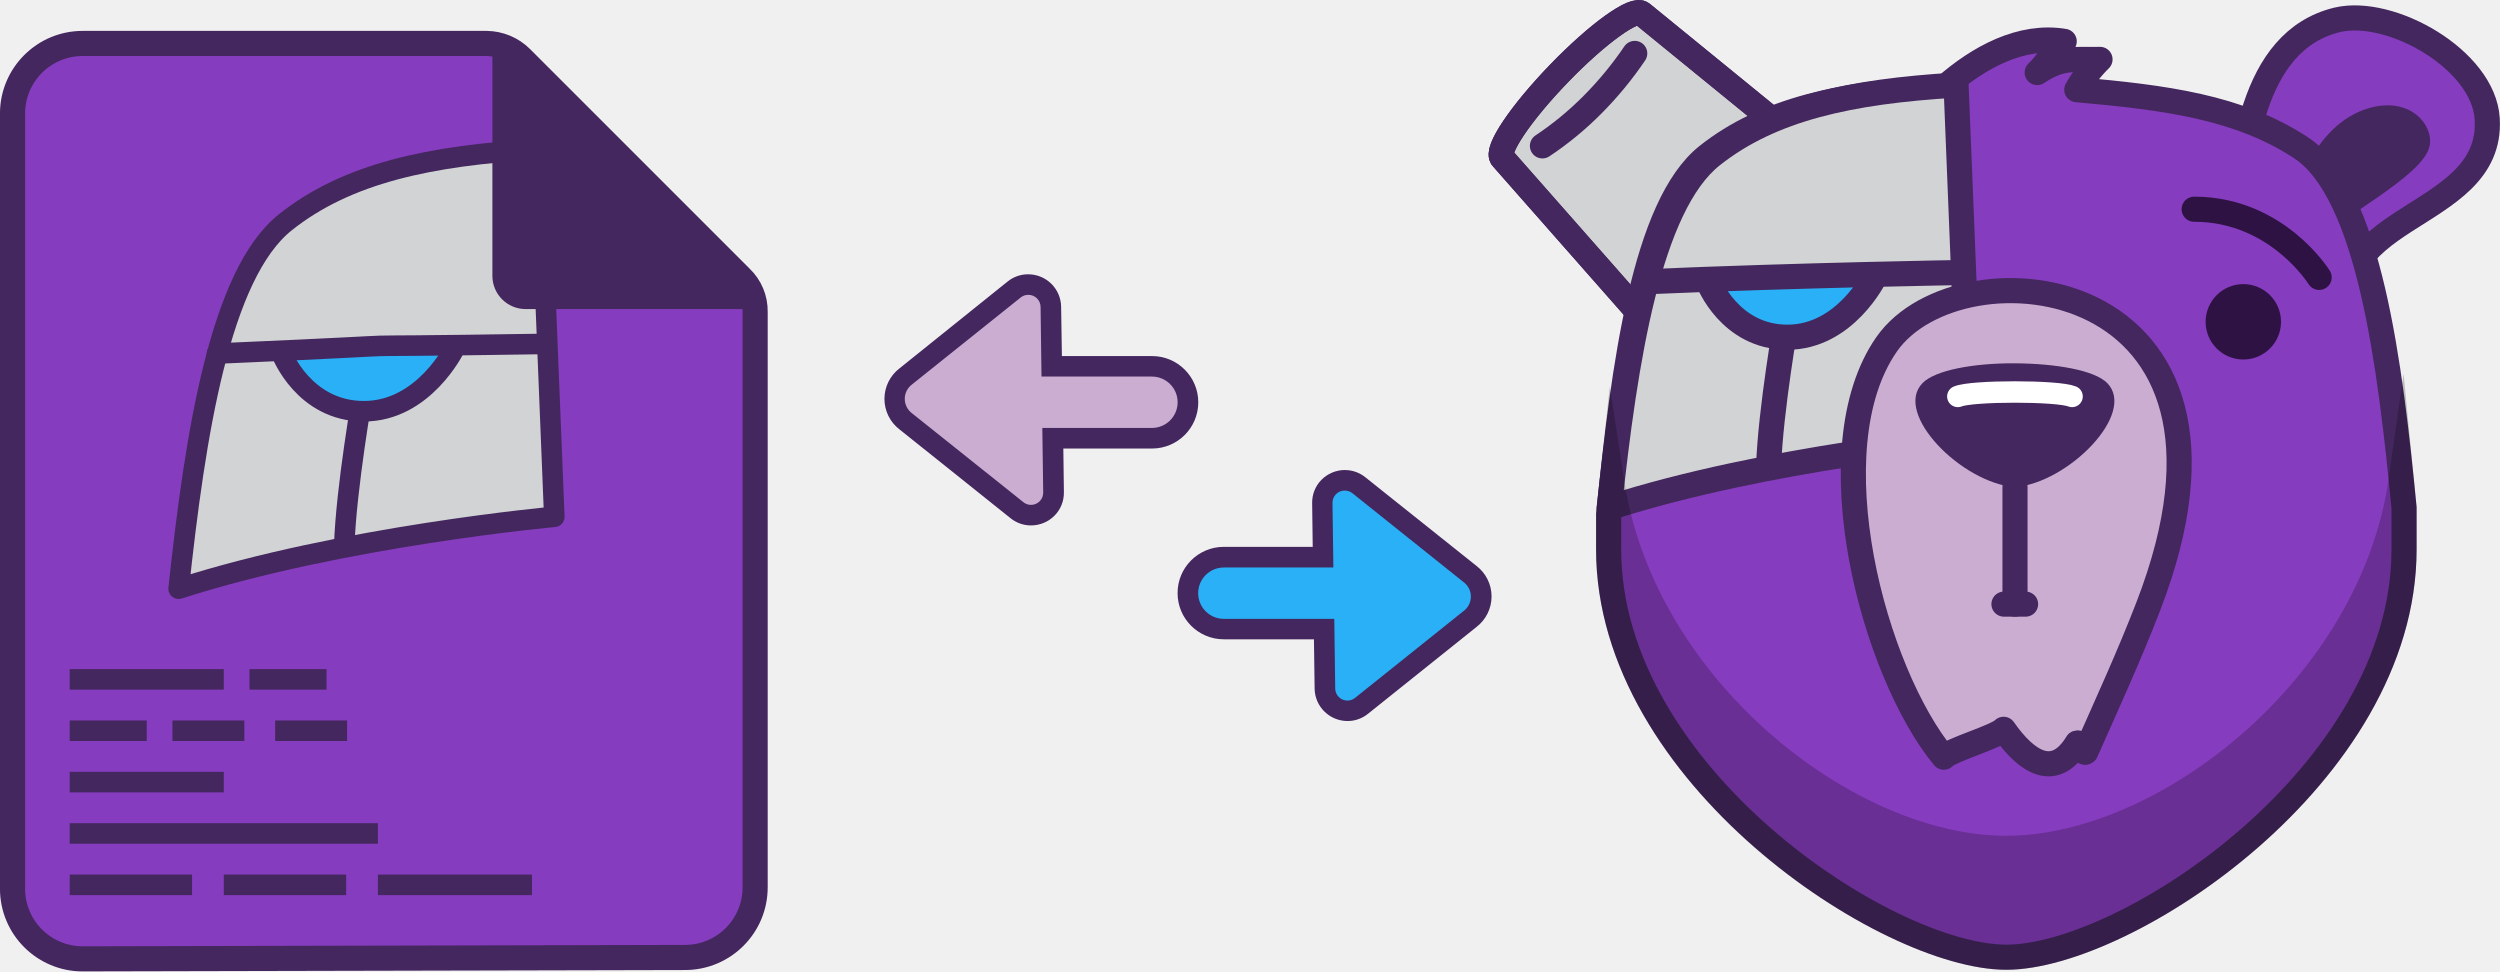
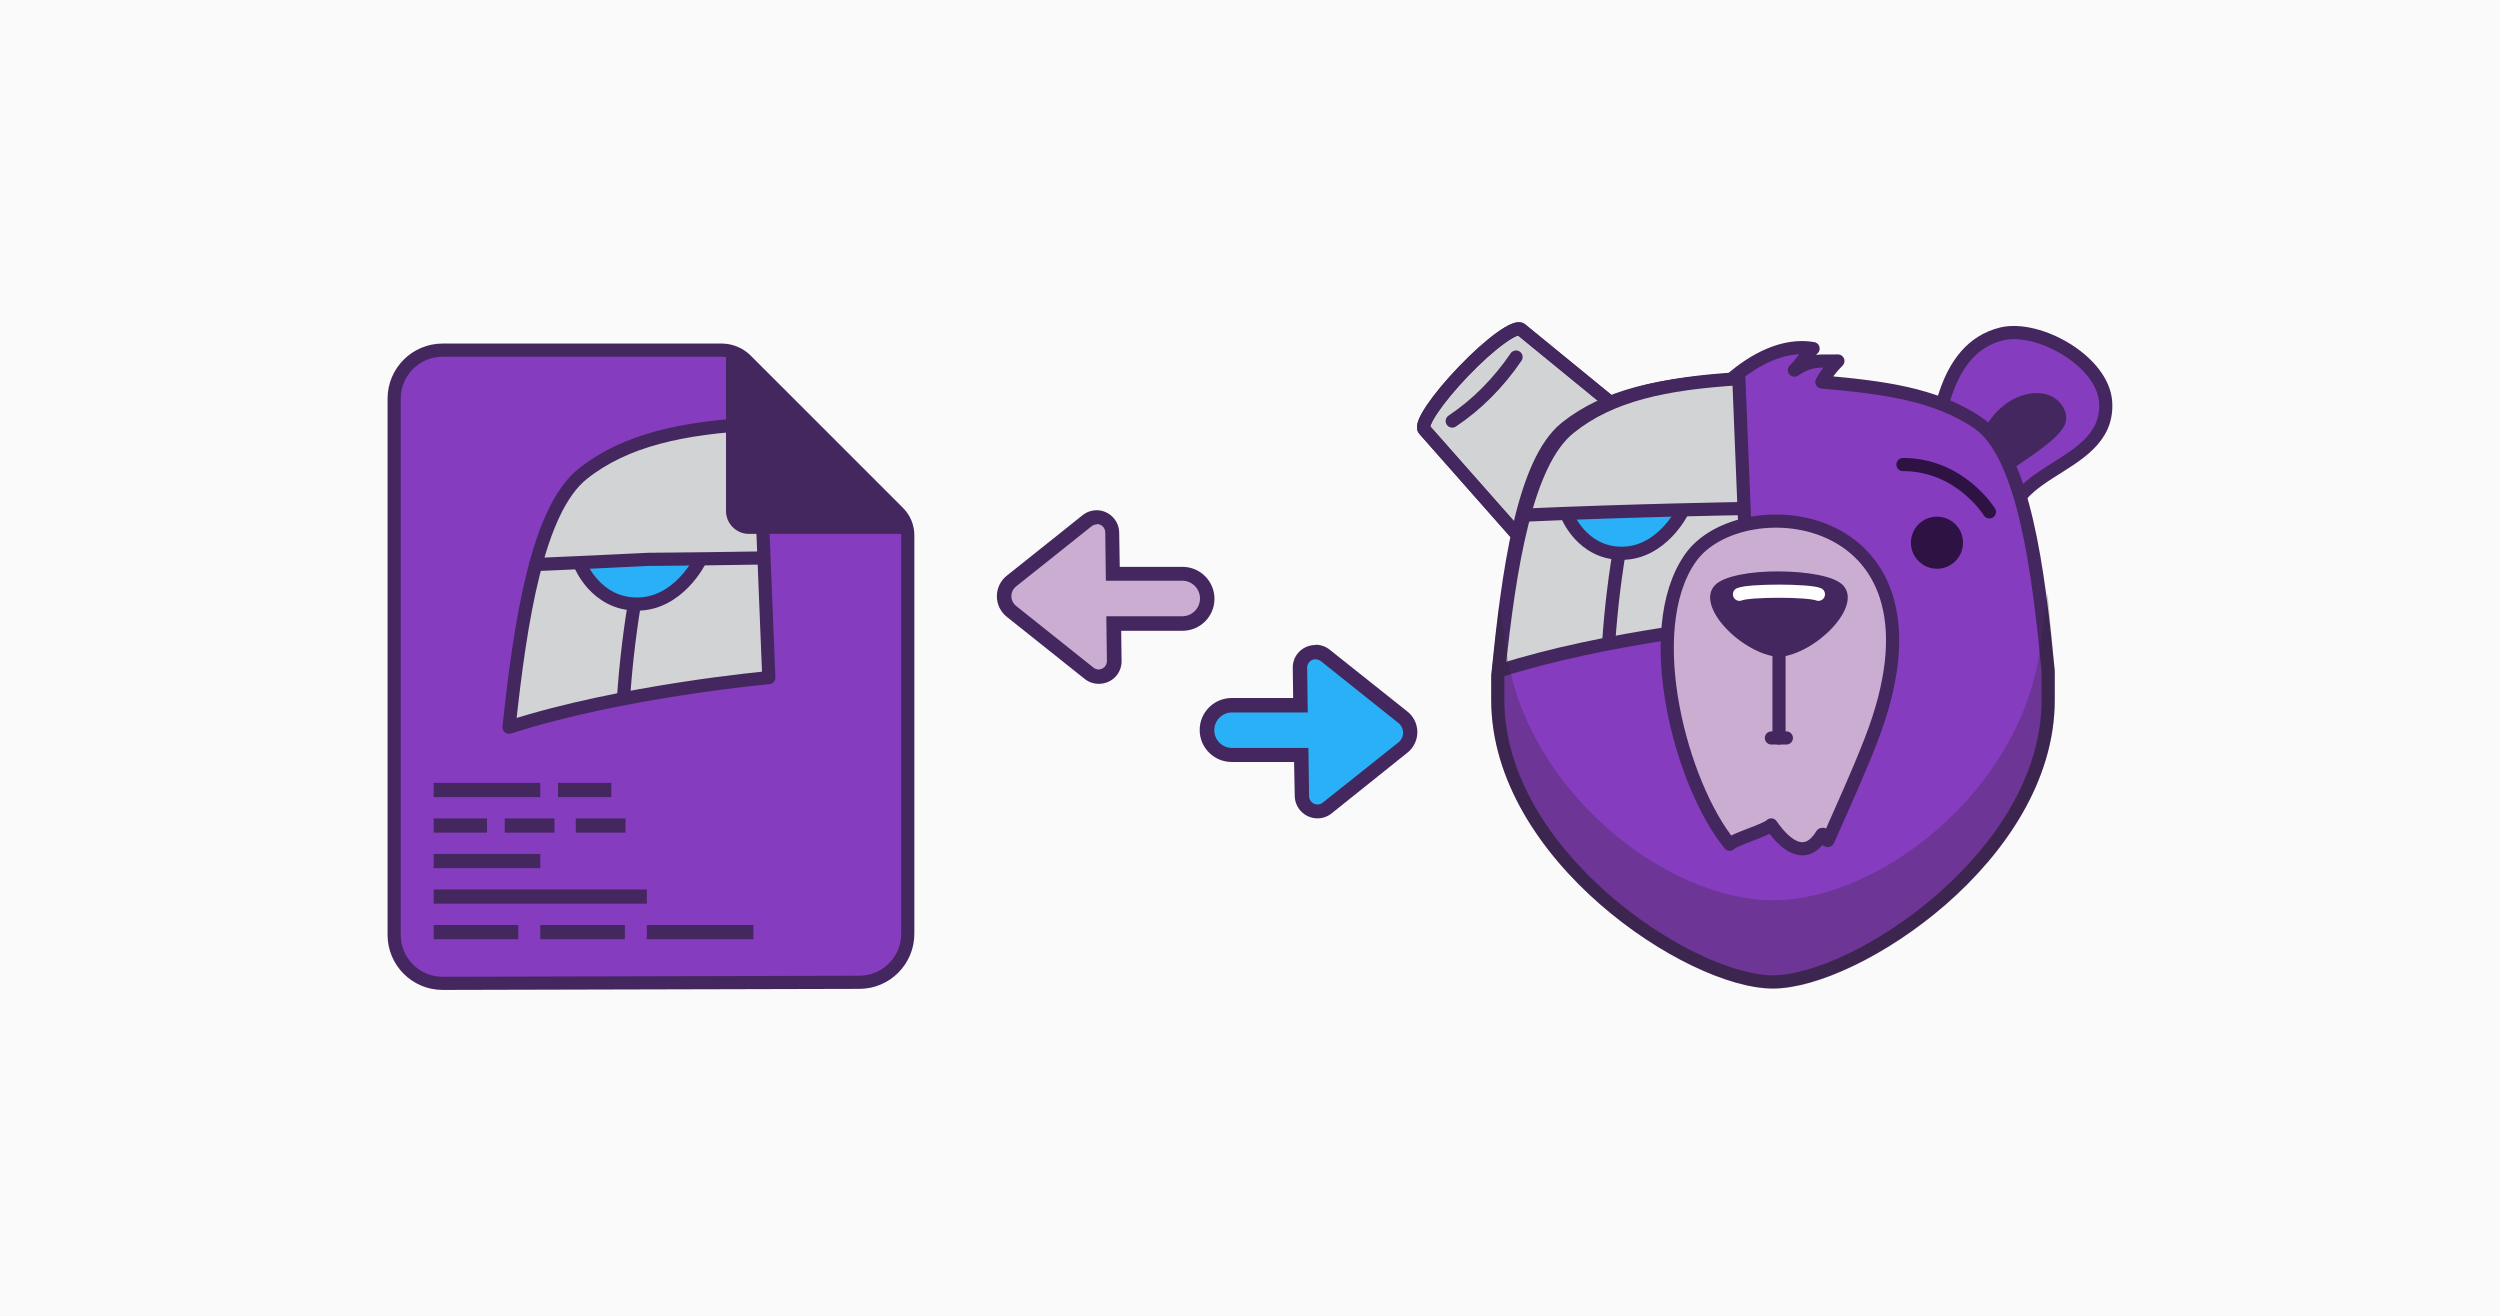
- <svg xmlns="http://www.w3.org/2000/svg" viewBox="0 0 486.7 189.11">
+ <svg xmlns="http://www.w3.org/2000/svg" id="Layer_1" data-name="Layer 1" viewBox="0 0 380 200">
  <defs>
-     <style>.cls-1{isolation:isolate;}.cls-2{fill:#853cbe;}.cls-10,.cls-11,.cls-15,.cls-16,.cls-17,.cls-2,.cls-4,.cls-5,.cls-6,.cls-9{stroke:#44275e;}.cls-10,.cls-11,.cls-12,.cls-15,.cls-16,.cls-17,.cls-2,.cls-4,.cls-5,.cls-6,.cls-7,.cls-9{stroke-linecap:round;stroke-linejoin:round;}.cls-10,.cls-11,.cls-13,.cls-2,.cls-4,.cls-5,.cls-6,.cls-7,.cls-9{stroke-width:4.89px;}.cls-3{fill:#44275e;}.cls-15,.cls-4{fill:#d1d3d4;}.cls-12,.cls-5,.cls-6,.cls-7{fill:none;}.cls-6{opacity:0.15;}.cls-13,.cls-6{mix-blend-mode:multiply;}.cls-7{stroke:#2f1244;}.cls-8{fill:#2f1244;}.cls-16,.cls-19,.cls-9{fill:#2ab0f6;}.cls-10,.cls-17{fill:#bcbec0;}.cls-11,.cls-18{fill:#ccadd2;}.cls-12{stroke:#fff;stroke-width:4.17px;}.cls-13{fill:#231f20;stroke:#231f20;stroke-miterlimit:10;opacity:0.25;}.cls-14{fill:#52306c;}.cls-15,.cls-16,.cls-17{stroke-width:4px;}</style>
+     <style>.cls-1{fill:#fafafa;}.cls-2{fill:#853cbe;}.cls-10,.cls-11,.cls-2,.cls-4,.cls-5,.cls-6,.cls-9{stroke:#44275e;}.cls-10,.cls-11,.cls-12,.cls-2,.cls-4,.cls-5,.cls-6,.cls-7,.cls-9{stroke-linecap:round;stroke-linejoin:round;}.cls-10,.cls-11,.cls-12,.cls-13,.cls-2,.cls-4,.cls-5,.cls-6,.cls-7,.cls-9{stroke-width:2px;}.cls-3{fill:#44275e;}.cls-4{fill:#d1d3d4;}.cls-12,.cls-5,.cls-6,.cls-7{fill:none;}.cls-6{opacity:0.15;}.cls-13,.cls-6{isolation:isolate;}.cls-7{stroke:#2f1244;}.cls-8{fill:#2f1244;}.cls-16,.cls-9{fill:#2ab0f6;}.cls-10{fill:#bcbec0;}.cls-11,.cls-15{fill:#ccadd2;}.cls-12{stroke:#fff;}.cls-13{fill:#231f20;stroke:#231f20;stroke-miterlimit:10;opacity:0.25;}.cls-14{fill:#52306c;}</style>
  </defs>
-   <g class="cls-1">
-     <g id="Floaty_Head_2" data-name="Floaty Head 2">
-       <path class="cls-2" d="M460.08,71.53c-9.64-24.9,26.81-22.09,25.55-42.81C484.93,17.18,466.82,7,456.45,9.46c-17.07,4.1-18.65,27.11-20,41.42" transform="translate(-1.42 -5.6)" />
-       <path class="cls-3" d="M447.64,45.6s3.38-15.74,15.13-19c7.89-2.18,12.41,3.3,11.66,7.34-1.13,6.13-18.69,14.4-21.21,18.7" transform="translate(-1.42 -5.6)" />
-       <path class="cls-4" d="M321.1,8.26c-1.41-1.35-8.64,3.85-16.14,11.61S292.5,35,293.9,36.37l26.16,29.7,31.72-32.79Z" transform="translate(-1.42 -5.6)" />
-       <path class="cls-5" d="M319.67,16a69.27,69.27,0,0,1-8.24,10,62.48,62.48,0,0,1-9.73,8" transform="translate(-1.42 -5.6)" />
-       <path class="cls-5" d="M321.1,8.26c-1.41-1.35-8.64,3.85-16.14,11.61S292.5,35,293.9,36.37l26.16,29.7,31.72-32.79Z" transform="translate(-1.42 -5.6)" />
-       <path class="cls-2" d="M469.44,112.56v-8.11C466.77,76.8,462.65,43,449.33,34.33c-12.09-7.91-26.39-9.75-43.6-11.27a26.79,26.79,0,0,1,4.52-5.9c-5.28.13-7.41-.62-12.23,2.56,1.75-1.65,3.43-4.4,5.26-6.07-8.37-1.4-16.65,3.09-23.27,8.92-19.82,1.17-34.87,4.38-46.17,13.33-12.28,9.73-16.33,40.94-19.25,69.79v6.87c0,43.84,54.16,79.39,77.43,79.39S469.44,156.41,469.44,112.56Z" transform="translate(-1.42 -5.6)" />
-       <path class="cls-6" d="M333,63.39s8.2-13.27,24.33-13.27" transform="translate(-1.42 -5.6)" />
-       <path class="cls-7" d="M333,59.6s8.2-13.27,24.33-13.27" transform="translate(-1.42 -5.6)" />
-       <circle class="cls-8" cx="346.37" cy="61.67" r="5.99" />
-       <path class="cls-7" d="M452.91,59.6s-8.2-13.27-24.33-13.27" transform="translate(-1.42 -5.6)" />
-       <circle class="cls-8" cx="436.73" cy="62.65" r="7.34" />
-       <path class="cls-6" d="M333,63.18s8.2-13.27,24.33-13.27" transform="translate(-1.42 -5.6)" />
-       <path class="cls-7" d="M333,59.39s8.2-13.27,24.33-13.27" transform="translate(-1.42 -5.6)" />
-       <circle class="cls-8" cx="346.35" cy="61.47" r="5.99" />
-       <path class="cls-4" d="M334.7,35.87c-12.25,9.71-16.91,39.73-20,68.59C345.31,94.61,385,91,385,91l-2.78-69-0.21.18C361.7,23.4,346.28,26.69,334.7,35.87Z" transform="translate(-1.42 -5.6)" />
-       <path class="cls-9" d="M349.29,67.38s-3.2,18.12-3.55,29" transform="translate(-1.42 -5.6)" />
-       <path class="cls-9" d="M334,60.45s4.14,10.8,15.4,10.8,17-11.78,17-11.78" transform="translate(-1.42 -5.6)" />
-       <path class="cls-10" d="M383.61,58.65s-31.54.5-61.69,1.8" transform="translate(-1.42 -5.6)" />
-       <path class="cls-11" d="M368.72,72.61C383,52.14,445,58.15,419.63,123.69c-3.68,9.55-8,18.94-12.15,28.31-0.44.51-.76-2-1.67-1.75-4.37,7.17-9.77,3.88-14.33-2.67-1.27,1.42-10.32,4-11.64,5.43C366.25,136.57,354.43,93.09,368.72,72.61Z" transform="translate(-1.42 -5.6)" />
-       <line class="cls-5" x1="390.13" y1="117.61" x2="394.34" y2="117.61" />
-       <path class="cls-3" d="M411.68,80.2c-2.45-2.53-10-3.82-18-3.87s-15.58,1.33-18,3.87c-5.71,5.9,7.61,19.4,18,20.24C404.07,99.6,417.39,86.1,411.68,80.2Z" transform="translate(-1.42 -5.6)" />
-       <line class="cls-5" x1="392.28" y1="117.61" x2="392.28" y2="94.84" />
-       <path class="cls-12" d="M404.81,82.78c-2.77-1.15-19.48-1.16-22.24,0" transform="translate(-1.42 -5.6)" />
-       <path class="cls-13" d="M392,170.76c-30.9,0-70.68-31.18-76.79-71.15-0.22,2-.43,4.07-0.63,6.09v6.87c0,43.84,54.16,79.39,77.43,79.39s77.43-35.54,77.43-79.39v-8.11c-0.17-1.81-.36-3.64-0.54-5.49C463.21,139.24,422.91,170.76,392,170.76Z" transform="translate(-1.42 -5.6)" />
-       <path class="cls-2" d="M17.49,192.27A13.65,13.65,0,0,1,3.86,178.65v-151A13.65,13.65,0,0,1,17.49,14.06H96.17a9.71,9.71,0,0,1,6.67,2.78l42.81,42.81a9,9,0,0,1,2.78,6.67v112A13.65,13.65,0,0,1,134.81,192Z" transform="translate(-1.42 -5.6)" />
-       <rect class="cls-3" x="13.57" y="130.26" width="30" height="4" />
-       <rect class="cls-3" x="48.57" y="130.26" width="15" height="4" />
-       <rect class="cls-3" x="13.57" y="140.26" width="15" height="4" />
-       <rect class="cls-3" x="13.57" y="150.26" width="30" height="4" />
-       <rect class="cls-14" x="67.57" y="53.14" width="15" height="4" />
-       <rect class="cls-3" x="33.57" y="140.26" width="14" height="4" />
-       <rect class="cls-3" x="53.57" y="140.26" width="14" height="4" />
-       <rect class="cls-3" x="13.57" y="160.26" width="60" height="4" />
-       <rect class="cls-3" x="13.57" y="170.26" width="23.82" height="4" />
-       <rect class="cls-3" x="43.57" y="170.26" width="23.82" height="4" />
-       <rect class="cls-3" x="73.57" y="170.26" width="30" height="4" />
-       <path class="cls-6" d="M55.21,77.27s8.53-13.8,25.31-13.8" transform="translate(-1.42 -5.6)" />
-       <path class="cls-7" d="M55.21,73.33s8.53-13.8,25.31-13.8" transform="translate(-1.42 -5.6)" />
-       <circle class="cls-8" cx="69.15" cy="75.71" r="6.23" />
-       <path class="cls-15" d="M57,48.85c-12.75,10.1-17.59,41.33-20.8,71.36,31.84-10.25,73.13-14,73.13-14l-2.89-71.74-0.22.18C85.06,35.89,69,39.31,57,48.85Z" transform="translate(-1.42 -5.6)" />
-       <path class="cls-16" d="M72.14,81.64s-3.33,18.85-3.7,30.19" transform="translate(-1.42 -5.6)" />
-       <path class="cls-16" d="M56.26,74.43s4.31,11.23,16,11.23S89.93,73.4,89.93,73.4" transform="translate(-1.42 -5.6)" />
-       <path class="cls-17" d="M107.85,72.55c-54.28.85-10.74-.44-64.18,1.88" transform="translate(-1.42 -5.6)" />
-       <path class="cls-3" d="M149.82,65.77H103.67a6.47,6.47,0,0,1-6.39-6.39V13.73L100,14.06l48.44,47.82Z" transform="translate(-1.42 -5.6)" />
-       <path class="cls-18" d="M202.12,105.89a4.32,4.32,0,0,1-2.72-1L177.8,87.64a5.55,5.55,0,0,1-2.19-4.38,5.66,5.66,0,0,1,2.19-4.41L198.92,62a4.31,4.31,0,0,1,2.72-1A4.4,4.4,0,0,1,206,65.32l0.15,11.6H225.7a7,7,0,0,1,0,14H206.37l0.14,10.54a4.32,4.32,0,0,1-1.25,3.12A4.43,4.43,0,0,1,202.12,105.89Z" transform="translate(-1.42 -5.6)" />
-       <path class="cls-3" d="M201.64,63A2.37,2.37,0,0,1,204,65.34l0.18,13.57h21.5a5,5,0,0,1,0,10H204.34l0.17,12.57a2.37,2.37,0,0,1-2.38,2.41,2.33,2.33,0,0,1-1.47-.52L179,86.08a3.5,3.5,0,0,1,0-5.66l21.12-16.9a2.34,2.34,0,0,1,1.47-.52m0-4a6.3,6.3,0,0,0-4,1.4L176.55,77.3a7.49,7.49,0,0,0,0,11.91l21.61,17.28a6.3,6.3,0,0,0,4,1.4,6.45,6.45,0,0,0,4.56-1.91,6.31,6.31,0,0,0,1.82-4.55l-0.11-8.51H225.7a9,9,0,0,0,0-18H208.15L208,65.29A6.41,6.41,0,0,0,201.64,59h0Z" transform="translate(-1.42 -5.6)" />
-       <path class="cls-19" d="M263.73,144a4.4,4.4,0,0,1-4.38-4.32l-0.16-11.6H239.67a7,7,0,0,1,0-14H259l-0.14-10.54a4.33,4.33,0,0,1,1.25-3.12,4.44,4.44,0,0,1,3.14-1.31,4.31,4.31,0,0,1,2.72,1l21.61,17.29a5.55,5.55,0,0,1,2.19,4.37,5.66,5.66,0,0,1-2.19,4.41L266.45,143a4.32,4.32,0,0,1-2.72,1h0Z" transform="translate(-1.42 -5.6)" />
-       <path class="cls-3" d="M263.25,101.11a2.34,2.34,0,0,1,1.47.52l21.61,17.28a3.5,3.5,0,0,1,0,5.66l-21.12,16.9a2.34,2.34,0,0,1-1.47.52,2.37,2.37,0,0,1-2.38-2.34l-0.18-13.57h-21.5a5,5,0,0,1,0-10H261l-0.17-12.57a2.37,2.37,0,0,1,2.38-2.41m0-4A6.45,6.45,0,0,0,258.69,99a6.31,6.31,0,0,0-1.82,4.55l0.11,8.51H239.67a9,9,0,1,0,0,18h17.55l0.13,9.62a6.41,6.41,0,0,0,6.38,6.29,6.3,6.3,0,0,0,4-1.4l21.12-16.9a7.49,7.49,0,0,0,0-11.91L267.22,98.51a6.3,6.3,0,0,0-4-1.4h0Z" transform="translate(-1.42 -5.6)" />
-     </g>
+   <rect class="cls-1" width="380" height="200" />
+   <g id="Floaty_Head_2" data-name="Floaty Head 2">
+     <path class="cls-2" d="M306.26,84.26c-5.2-13.45,14.48-11.92,13.8-23.12-0.38-6.23-10.16-11.7-15.76-10.4-9.22,2.21-10.07,14.64-10.8,22.37" />
+     <path class="cls-3" d="M299.55,70.27s1.8-8.5,8.17-10.26c4.26-1.18,6.71,1.8,6.3,4-0.61,3.31-10.09,7.78-11.46,10.1" />
+     <path class="cls-4" d="M231.21,50.09c-0.77-.73-4.66,2.08-8.71,6.3s-6.73,8.17-6,8.91l14.13,16,17.1-17.7Z" />
+     <path class="cls-5" d="M230.44,54.27a37.4,37.4,0,0,1-4.45,5.4A33.74,33.74,0,0,1,220.74,64" />
+     <path class="cls-5" d="M231.21,50.09c-0.77-.73-4.66,2.08-8.71,6.3s-6.73,8.17-6,8.91l14.13,16,17.1-17.7Z" />
+     <path class="cls-2" d="M311.32,106.42V102c-1.44-14.93-3.66-33.18-10.86-37.86-6.52-4.28-14.25-5.26-23.54-6.08a14.46,14.46,0,0,1,2.44-3.19c-2.85.07-4-.33-6.61,1.39,0.94-.9,1.85-2.38,2.84-3.28-4.5-.76-9,1.66-12.6,4.81-10.7.63-18.83,2.37-24.93,7.2-6.63,5.26-8.82,22.1-10.4,37.68v3.71c0,23.67,29.25,42.87,41.81,42.87S311.32,130.1,311.32,106.42Z" />
+     <path class="cls-6" d="M237.64,79.87s4.43-7.2,13.14-7.2" />
+     <path class="cls-7" d="M237.64,77.81s4.43-7.2,13.14-7.2" />
+     <circle class="cls-8" cx="245.63" cy="81.96" r="3.23" />
+     <path class="cls-7" d="M302.39,77.81s-4.43-7.2-13.14-7.2" />
+     <circle class="cls-8" cx="294.42" cy="82.49" r="3.96" />
+     <path class="cls-6" d="M237.64,79.75s4.43-7.2,13.14-7.2" />
+     <path class="cls-7" d="M237.64,77.71s4.43-7.2,13.14-7.2" />
+     <circle class="cls-8" cx="245.62" cy="81.86" r="3.23" />
+     <path class="cls-4" d="M238.6,65c-6.66,5.26-9.17,21.46-10.8,37,16.53-5.32,38-7.27,38-7.27l-1.5-37.26-0.12.1C253.13,58.27,244.81,60,238.6,65Z" />
+     <path class="cls-9" d="M246.44,82a145.55,145.55,0,0,0-1.92,15.66" />
+     <path class="cls-9" d="M238.18,78.27s2.23,5.83,8.32,5.83,9.21-6.35,9.21-6.35" />
+     <path class="cls-10" d="M265,77.3s-17,.27-33.3,1" />
+     <path class="cls-11" d="M256.93,84.84c7.71-11.05,41.19-7.81,27.49,27.59-2,5.16-4.32,10.22-6.56,15.3-0.23.28-.41-1.08-0.9-0.9-2.36,3.87-5.27,2.1-7.74-1.44-0.68.77-5.57,2.16-6.3,2.93C255.59,119.39,249.21,95.9,256.93,84.84Z" />
+     <line class="cls-5" x1="269.25" y1="112.17" x2="271.53" y2="112.17" />
+     <path class="cls-3" d="M280.12,88.94c-1.32-1.37-5.4-2.06-9.72-2.09s-8.42.72-9.72,2.09c-3.09,3.19,4.11,10.48,9.72,10.93C276,99.41,283.21,92.12,280.12,88.94Z" />
+     <line class="cls-5" x1="270.41" y1="112.17" x2="270.41" y2="99.87" />
+     <path class="cls-12" d="M276.4,90.33c-1.49-.62-10.52-0.63-12,0" />
+     <path class="cls-13" d="M269.5,137.84c-16.69,0-38.17-16.84-41.46-38.42-0.12,1.08-.23,2.2-0.34,3.29v3.71c0,23.67,29.25,42.87,41.81,42.87s41.81-19.19,41.81-42.87V102c-0.09-1-.2-2-0.29-3C308,120.83,286.19,137.84,269.5,137.84Z" />
+     <path class="cls-2" d="M67.27,149.47a7.37,7.37,0,0,1-7.36-7.35V60.56a7.37,7.37,0,0,1,7.36-7.34h42.49a5.25,5.25,0,0,1,3.6,1.5l23.12,23.12a4.86,4.86,0,0,1,1.5,3.6v60.48a7.37,7.37,0,0,1-7.35,7.39h0Z" />
+     <rect class="cls-3" x="65.92" y="119" width="16.2" height="2.16" />
+     <rect class="cls-3" x="84.82" y="119" width="8.1" height="2.16" />
+     <rect class="cls-3" x="65.92" y="124.4" width="8.1" height="2.16" />
+     <rect class="cls-3" x="65.92" y="129.8" width="16.2" height="2.16" />
+     <rect class="cls-14" x="95.08" y="77.36" width="8.1" height="2.16" />
+     <rect class="cls-3" x="76.72" y="124.4" width="7.56" height="2.16" />
+     <rect class="cls-3" x="87.52" y="124.4" width="7.56" height="2.16" />
+     <rect class="cls-3" x="65.92" y="135.2" width="32.4" height="2.16" />
+     <rect class="cls-3" x="65.92" y="140.6" width="12.86" height="2.16" />
+     <rect class="cls-3" x="82.12" y="140.6" width="12.86" height="2.16" />
+     <rect class="cls-3" x="98.32" y="140.6" width="16.2" height="2.16" />
+     <path class="cls-6" d="M87.63,87.37s4.61-7.45,13.67-7.45" />
+     <path class="cls-7" d="M87.63,85.23s4.61-7.45,13.67-7.45" />
+     <circle class="cls-8" cx="95.93" cy="89.54" r="3.37" />
+     <path class="cls-4" d="M88.6,72c-6.89,5.46-9.5,22.32-11.23,38.54C94.55,105,116.86,103,116.86,103l-1.56-38.7-0.12.1C103.75,65,95.08,66.86,88.6,72Z" />
+     <path class="cls-9" d="M96.78,89.72a151.86,151.86,0,0,0-2,16.3" />
+     <path class="cls-9" d="M88.2,85.82s2.33,6,8.64,6,9.54-6.62,9.54-6.62" />
+     <path class="cls-10" d="M116.05,84.81c-29.31.46-5.8-.23-34.66,1" />
+     <path class="cls-3" d="M138.7,81.15H113.8a3.49,3.49,0,0,1-3.45-3.45V53l1.47,0.18L138,79Z" />
+     <path class="cls-15" d="M167,102.82a2.33,2.33,0,0,1-1.47-.54L153.8,93a3,3,0,0,1-1.18-2.37,3.06,3.06,0,0,1,1.18-2.39l11.4-9.1a2.33,2.33,0,0,1,1.47-.54A2.38,2.38,0,0,1,169,80.9l0.08,6.3h10.56a3.78,3.78,0,0,1,0,7.56H169.3v5.66a2.33,2.33,0,0,1-.68,1.68A2.39,2.39,0,0,1,167,102.82Z" />
+     <path class="cls-3" d="M166.71,79.65A1.28,1.28,0,0,1,168,80.91l0.09,7.36h11.61a2.7,2.7,0,1,1,0,5.4H168.16l0.09,6.79a1.28,1.28,0,0,1-1.25,1.3h0a1.26,1.26,0,0,1-.79-0.28l-11.7-9.33a1.89,1.89,0,0,1,0-3.06L165.91,80a1.26,1.26,0,0,1,.79-0.28m0-2.16a3.4,3.4,0,0,0-2.16.76l-11.39,9.09a4,4,0,0,0,0,6.44l11.7,9.33a3.4,3.4,0,0,0,2.16.76,3.48,3.48,0,0,0,2.47-1,3.41,3.41,0,0,0,1-2.46l-0.06-4.6h9.32a4.86,4.86,0,0,0,0-9.72H170.2l-0.08-5.2a3.46,3.46,0,0,0-3.41-3.41h0v0.05Z" />
+     <path class="cls-16" d="M200.23,123.37a2.38,2.38,0,0,1-2.37-2.33l-0.09-6.3H187.24a3.78,3.78,0,0,1,0-7.56h10.44l-0.07-5.69a2.34,2.34,0,0,1,.67-1.68A2.39,2.39,0,0,1,200,99.1a2.33,2.33,0,0,1,1.47.54l11.7,9.33a3,3,0,0,1,1.18,2.36,3.06,3.06,0,0,1-1.18,2.39l-11.45,9.13a2.33,2.33,0,0,1-1.47.54h0v0Z" />
+     <path class="cls-3" d="M200,100.23a1.26,1.26,0,0,1,.79.28l11.7,9.33a1.89,1.89,0,0,1,0,3.06L201.06,122a1.26,1.26,0,0,1-.79.28,1.28,1.28,0,0,1-1.29-1.26l-0.1-7.33H187.27a2.7,2.7,0,1,1,0-5.4h11.51l-0.09-6.79a1.28,1.28,0,0,1,1.25-1.3h0m0-2.16a3.48,3.48,0,0,0-2.44,1,3.41,3.41,0,0,0-1,2.46l0.06,4.6h-9.35a4.86,4.86,0,0,0,0,9.72h9.49L196.8,121a3.46,3.46,0,0,0,3.45,3.39,3.4,3.4,0,0,0,2.16-.76l11.4-9.13a4,4,0,0,0,0-6.44l-11.7-9.31A3.4,3.4,0,0,0,200,98h0v0Z" />
  </g>
</svg>
